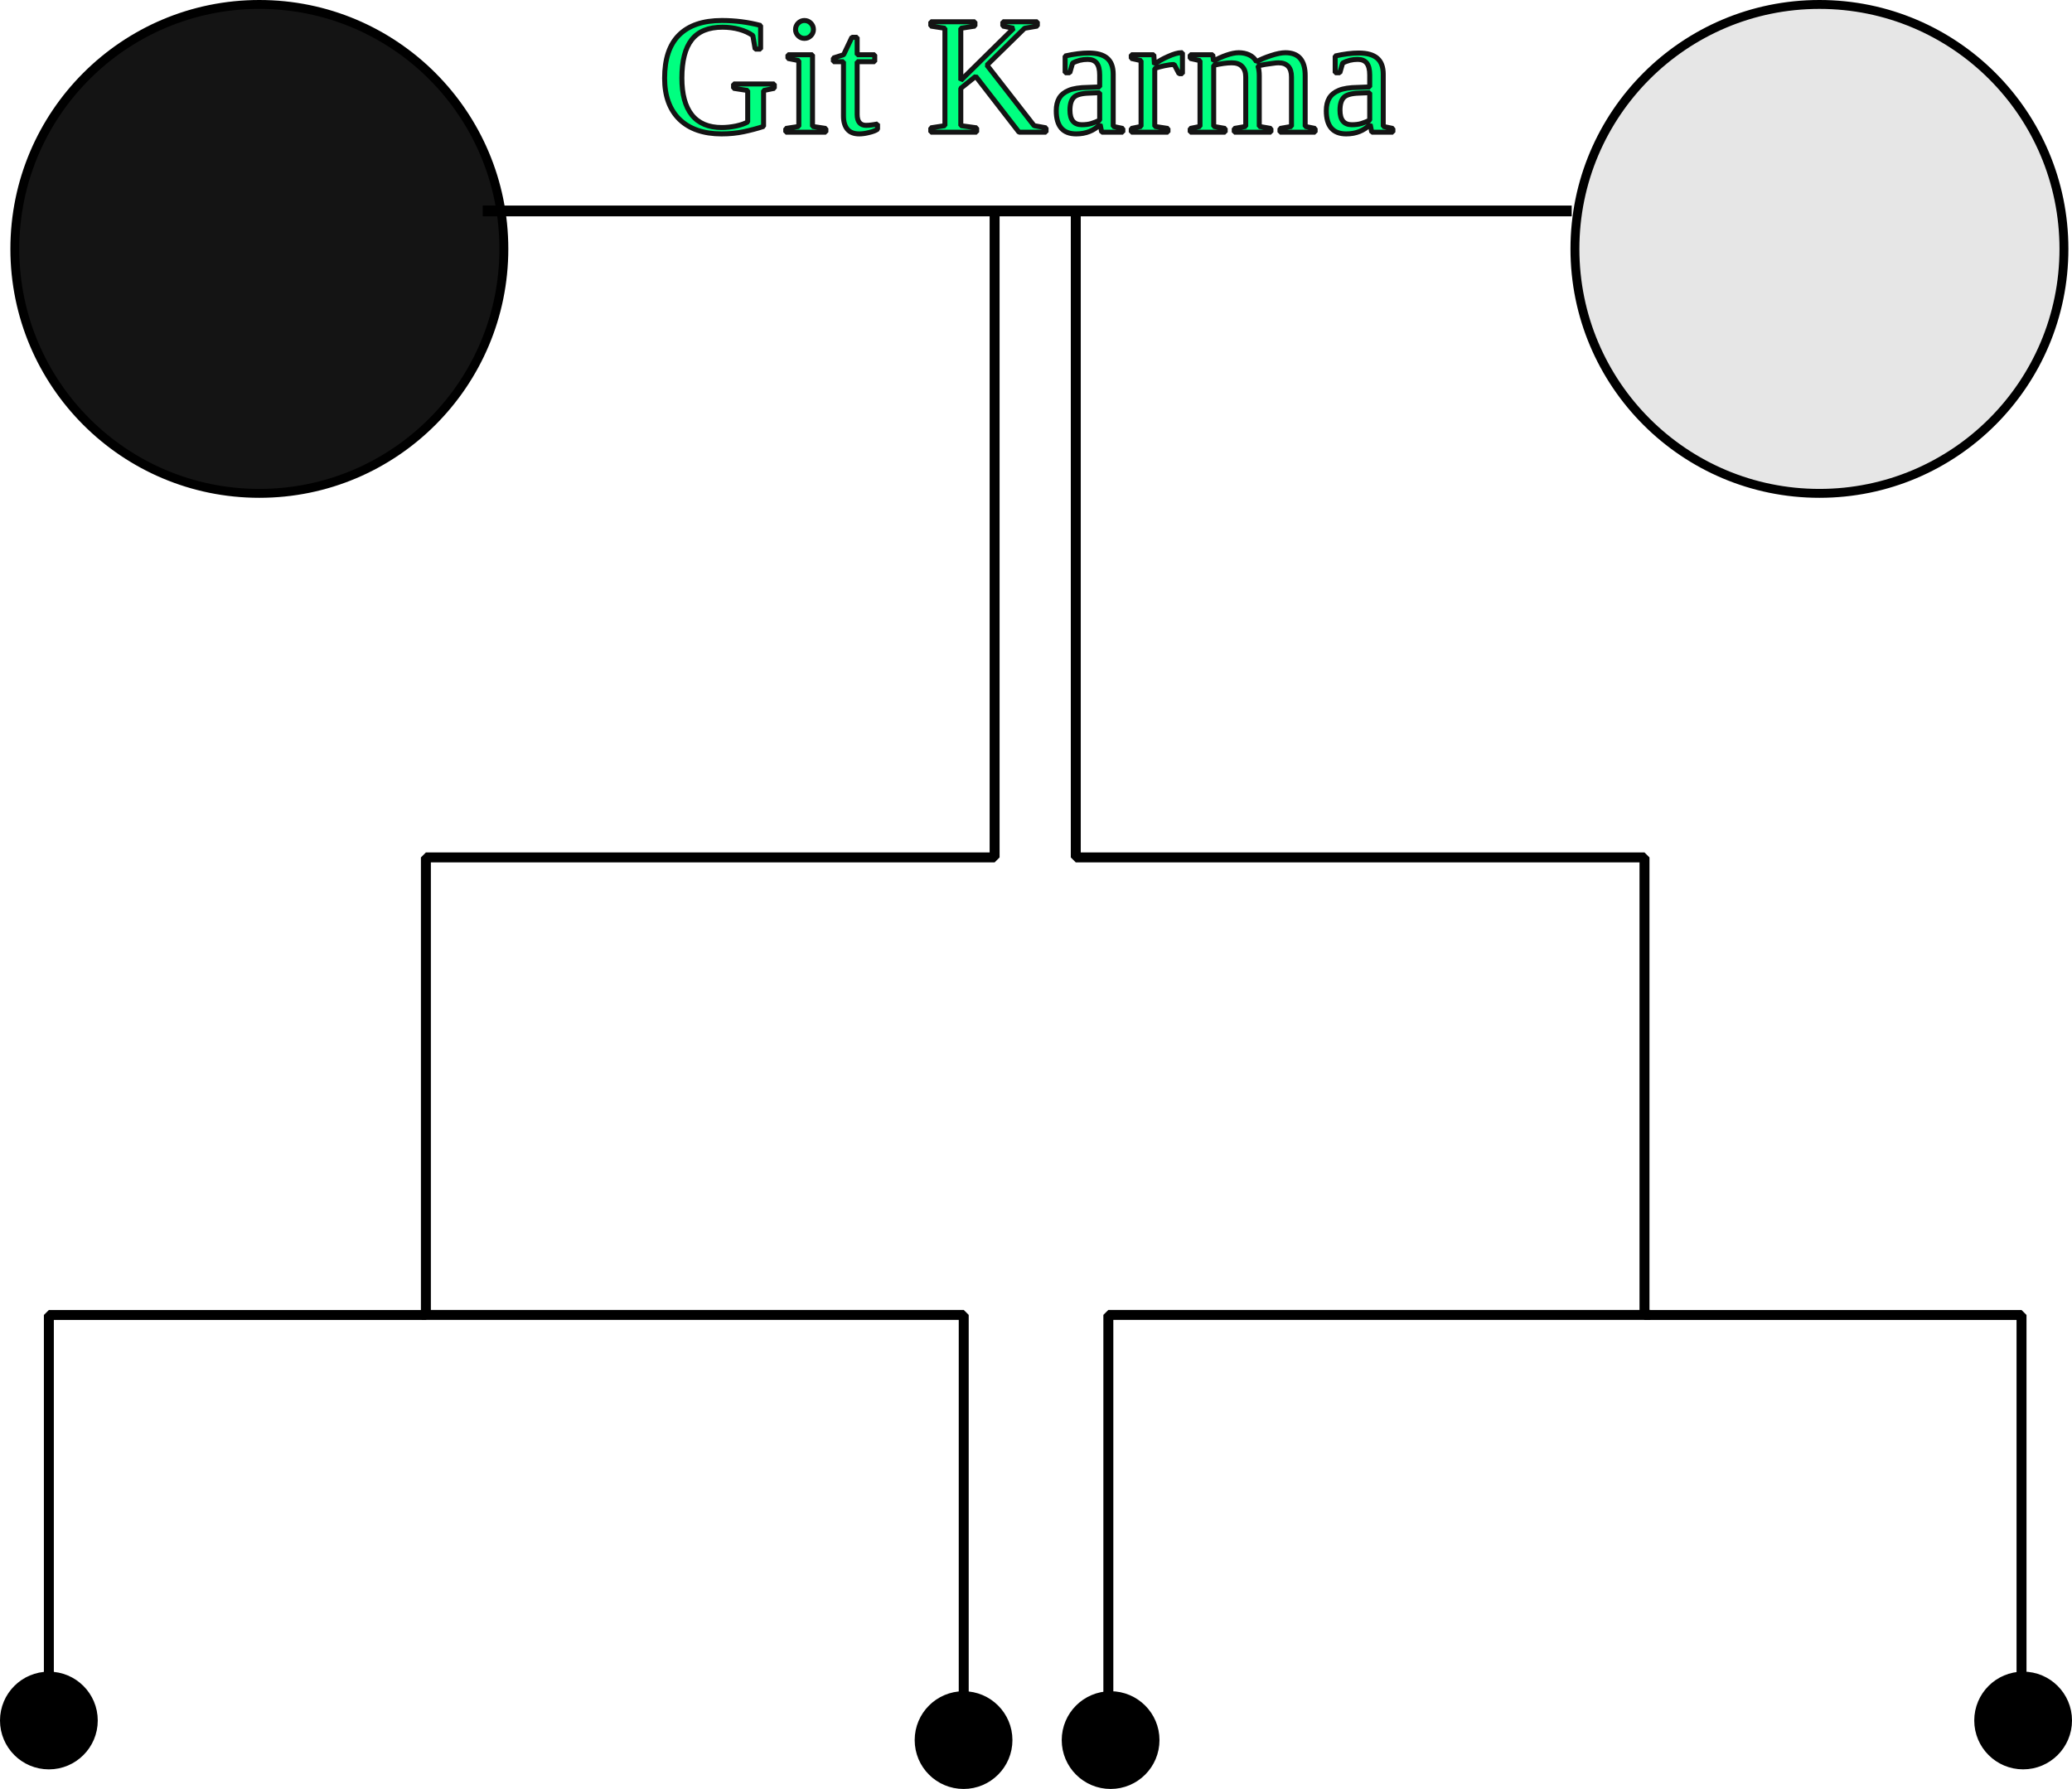
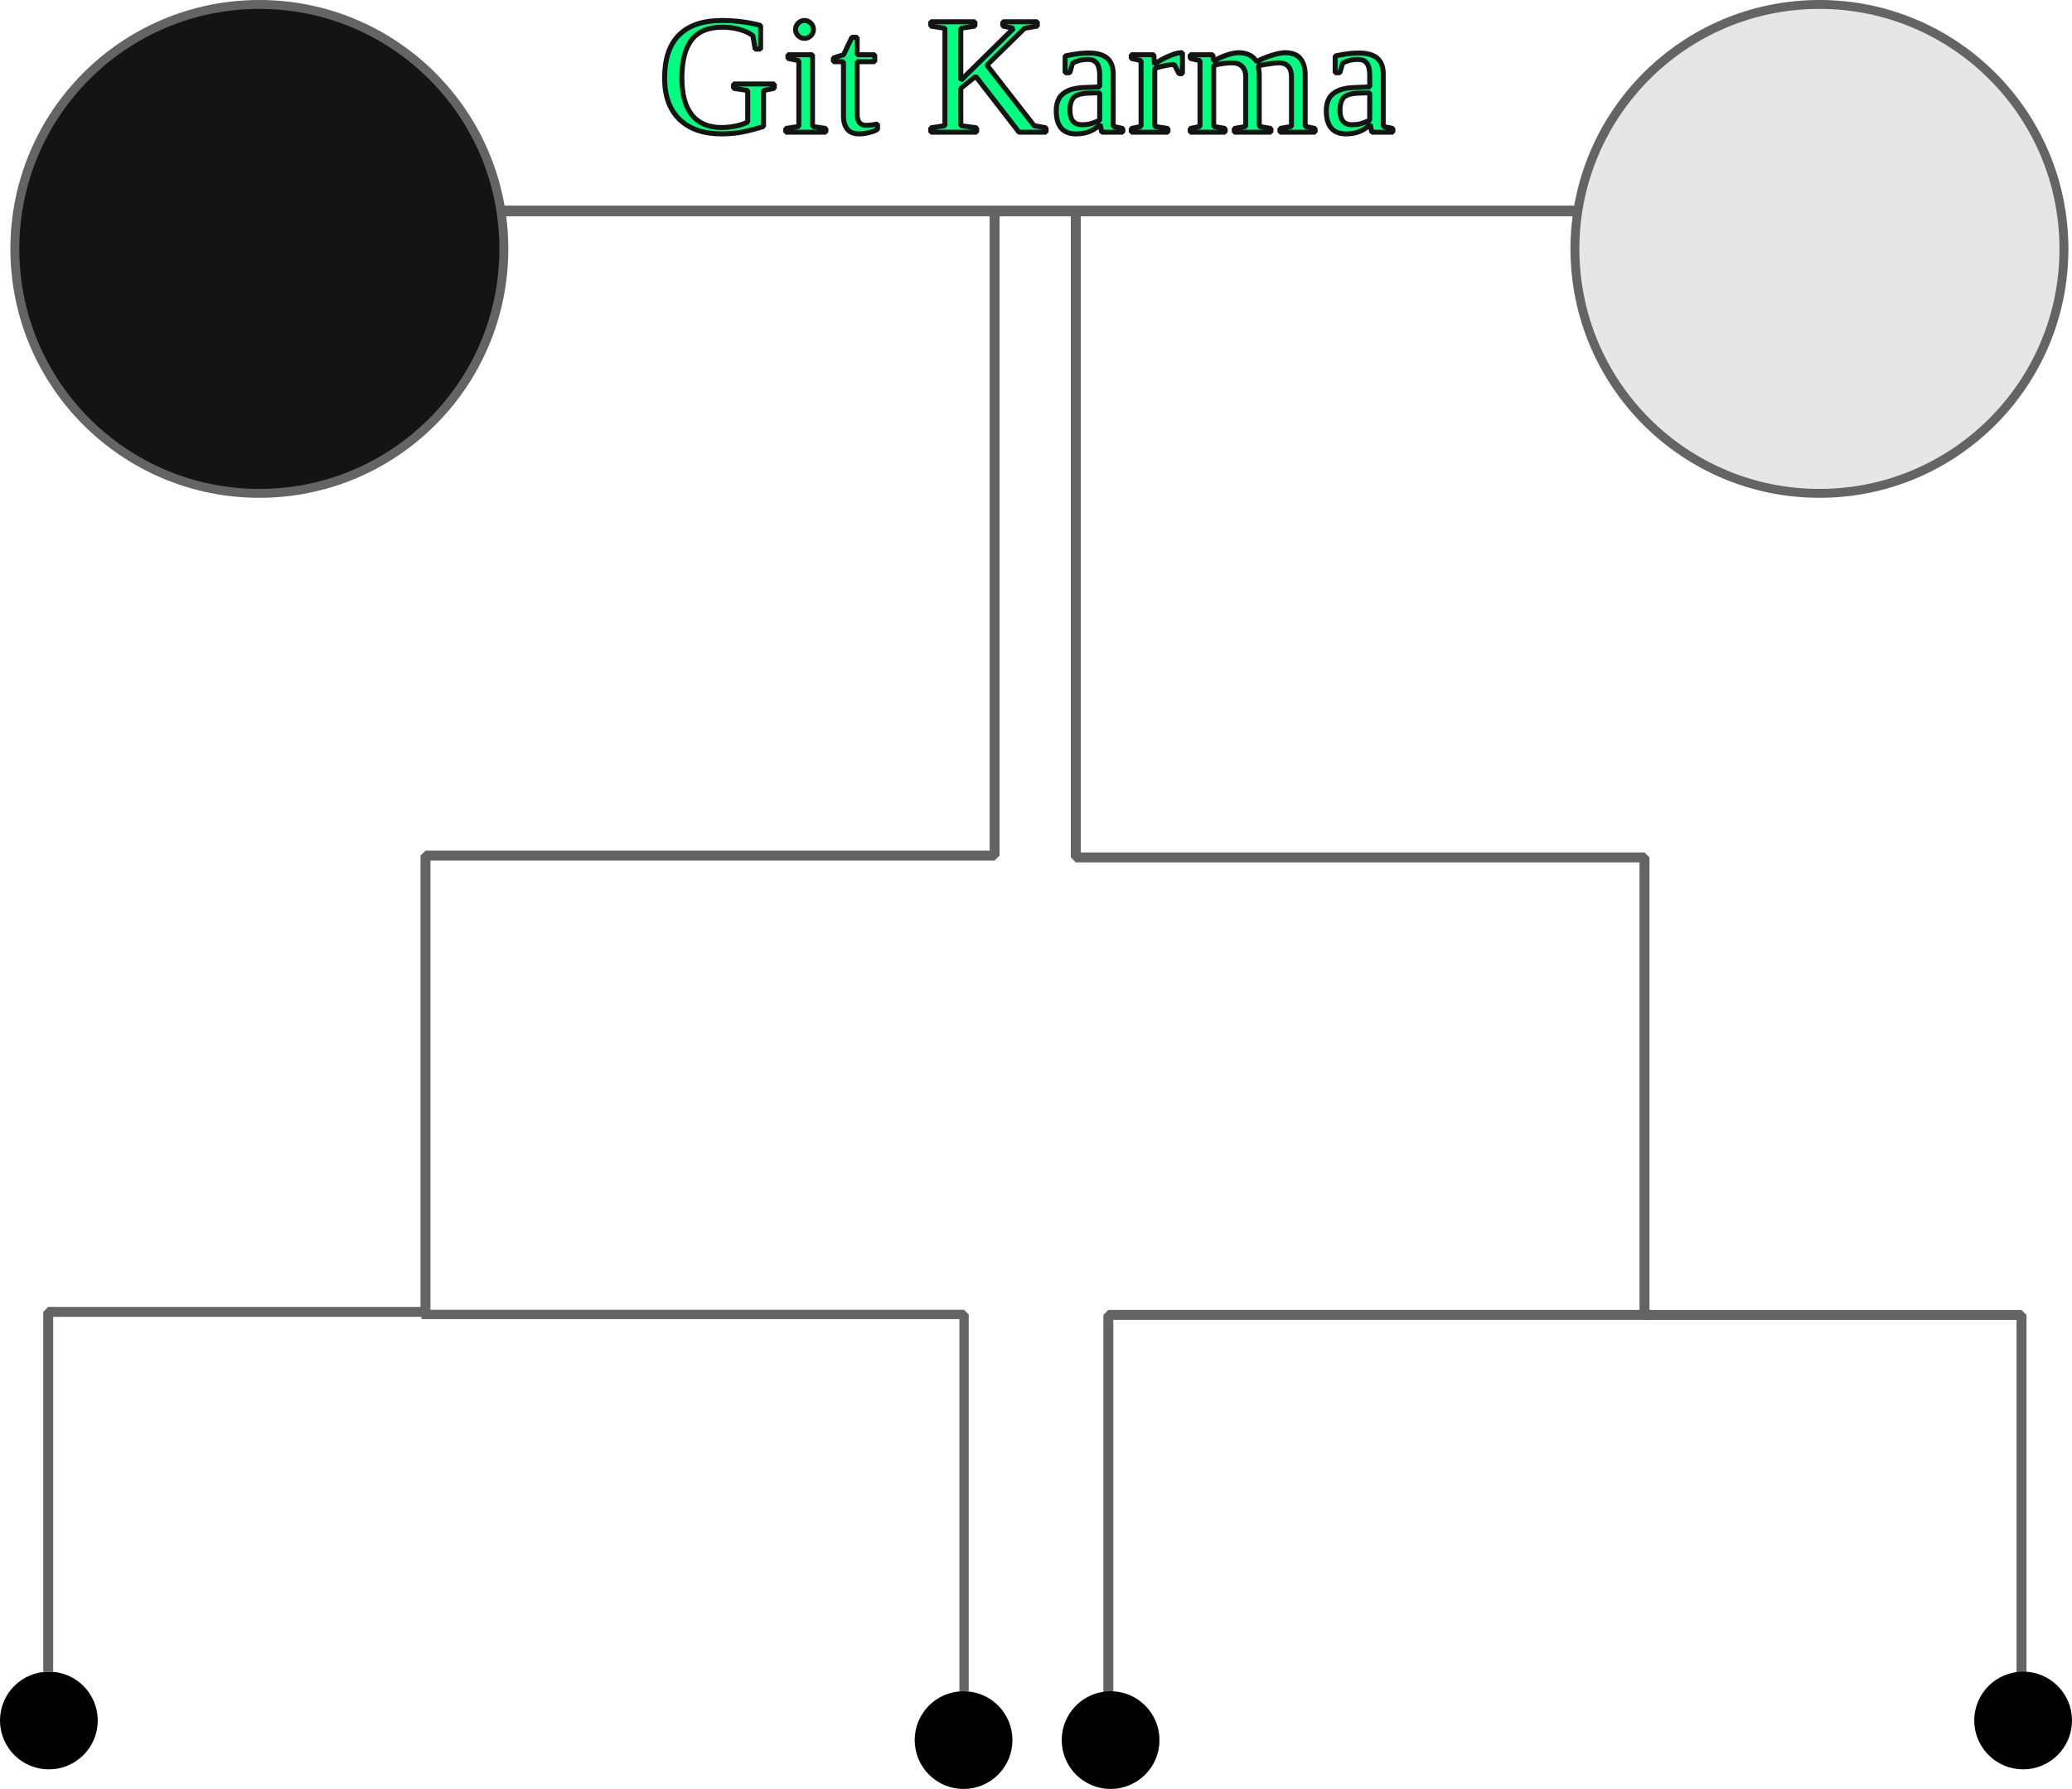
<svg xmlns="http://www.w3.org/2000/svg" width="208.065mm" height="179.681mm" viewBox="0 0 208.065 179.681" version="1.1" id="svg1">
  <defs id="defs1" />
  <g id="layer1" transform="translate(1.043129,-30)">
-     <circle style="fill:#141414;fill-opacity:1;stroke:#000000;stroke-width:0.894;stroke-linejoin:bevel" id="path1" cx="25" cy="55" r="24.553" />
-     <circle style="fill:#e6e6e6;fill-opacity:1;stroke:#000000;stroke-width:0.894;stroke-linejoin:bevel" id="circle1" cx="181.66" cy="55" r="24.553" />
-     <path style="fill:none;stroke:#000000;stroke-width:1.083;stroke-linejoin:bevel" d="M 47.433,51.187 H 156.783" id="path2" />
+     <circle style="fill:#141414;fill-opacity:1;stroke:#646464;stroke-width:0.894;stroke-linejoin:bevel;stroke-opacity:1" id="path1" cx="25" cy="55" r="24.553" />
+     <circle style="fill:#e6e6e6;fill-opacity:1;stroke:#646464;stroke-width:0.894;stroke-linejoin:bevel;stroke-opacity:1" id="circle1" cx="181.66" cy="55" r="24.553" />
+     <path style="fill:none;stroke:#646464;stroke-width:1.076;stroke-linejoin:bevel;stroke-opacity:1" d="M 49.323,51.187 H 157.346" id="path2" />
    <text xml:space="preserve" style="font-size:16.933px;letter-spacing:0.265px;word-spacing:0.265px;opacity:1;fill:#00ff80;fill-opacity:1;stroke:#141414;stroke-width:0.5;stroke-linejoin:bevel;stroke-dasharray:none;stroke-dashoffset:0;stroke-opacity:1" x="65.009" y="43.276" id="text12">
      <tspan id="tspan12" style="font-size:16.933px;letter-spacing:0.265px;word-spacing:0.265px;fill:#00ff80;fill-opacity:1;stroke:#141414;stroke-width:0.5;stroke-dasharray:none;stroke-dashoffset:0;stroke-opacity:1" x="65.009" y="43.276">Git Karma</tspan>
    </text>
    <g id="layer2" style="display:inline">
      <circle style="fill:#000000;fill-opacity:1;stroke:#000000;stroke-width:1;stroke-linejoin:bevel" id="circle12" cx="3.865" cy="202.806" r="4.408" />
      <circle style="fill:#000000;fill-opacity:1;stroke:#000000;stroke-width:1;stroke-linejoin:bevel" id="path10" cx="95.715" cy="204.773" r="4.408" />
-       <path style="fill:none;stroke:#000000;stroke-width:1;stroke-linejoin:bevel" d="m 41.297,162.067 h 54.435 v 42.982" id="path6" />
-       <path style="display:inline;fill:none;stroke:#000000;stroke-width:1;stroke-linejoin:bevel" d="m 98.833,51 v 65.118 h -57.109 v 45.955 H 3.864 v 36.258" id="path4" />
+       <path style="fill:none;stroke:#646464;stroke-width:0.939;stroke-linejoin:bevel;stroke-opacity:1" d="m 41.282,162.022 h 54.483 v 37.838" id="path6" />
+       <path style="display:inline;fill:none;stroke:#646464;stroke-width:0.999;stroke-linejoin:bevel;stroke-opacity:1" d="m 98.833,51 v 64.936 H 41.684 V 161.762 H 3.798 v 36.156" id="path4" />
    </g>
    <g id="layer3" style="display:inline">
-       <path style="fill:none;stroke:#000000;stroke-width:1;stroke-linejoin:bevel" d="m 106.984,51 v 65.118 h 57.109 v 45.955 h 37.86 v 36.258" id="path3" />
-       <path style="fill:none;stroke:#000000;stroke-width:1;stroke-linejoin:bevel" d="M 164.69,162.067 H 110.254 v 42.982" id="path5" />
+       <path style="fill:none;stroke:#646464;stroke-width:1;stroke-linejoin:bevel;stroke-opacity:1" d="m 106.984,51 v 65.118 h 57.109 v 45.955 h 37.86 v 36.258" id="path3" />
+       <path style="fill:none;stroke:#646464;stroke-width:1;stroke-linejoin:bevel;stroke-opacity:1" d="M 164.69,162.067 H 110.254 v 42.982" id="path5" />
      <circle style="fill:#000000;fill-opacity:1;stroke:#000000;stroke-width:1;stroke-linejoin:bevel" id="circle10" cx="110.481" cy="204.773" r="4.408" />
      <circle style="fill:#000000;fill-opacity:1;stroke:#000000;stroke-width:1;stroke-linejoin:bevel" id="circle11" cx="202.114" cy="202.804" r="4.408" />
    </g>
  </g>
</svg>
